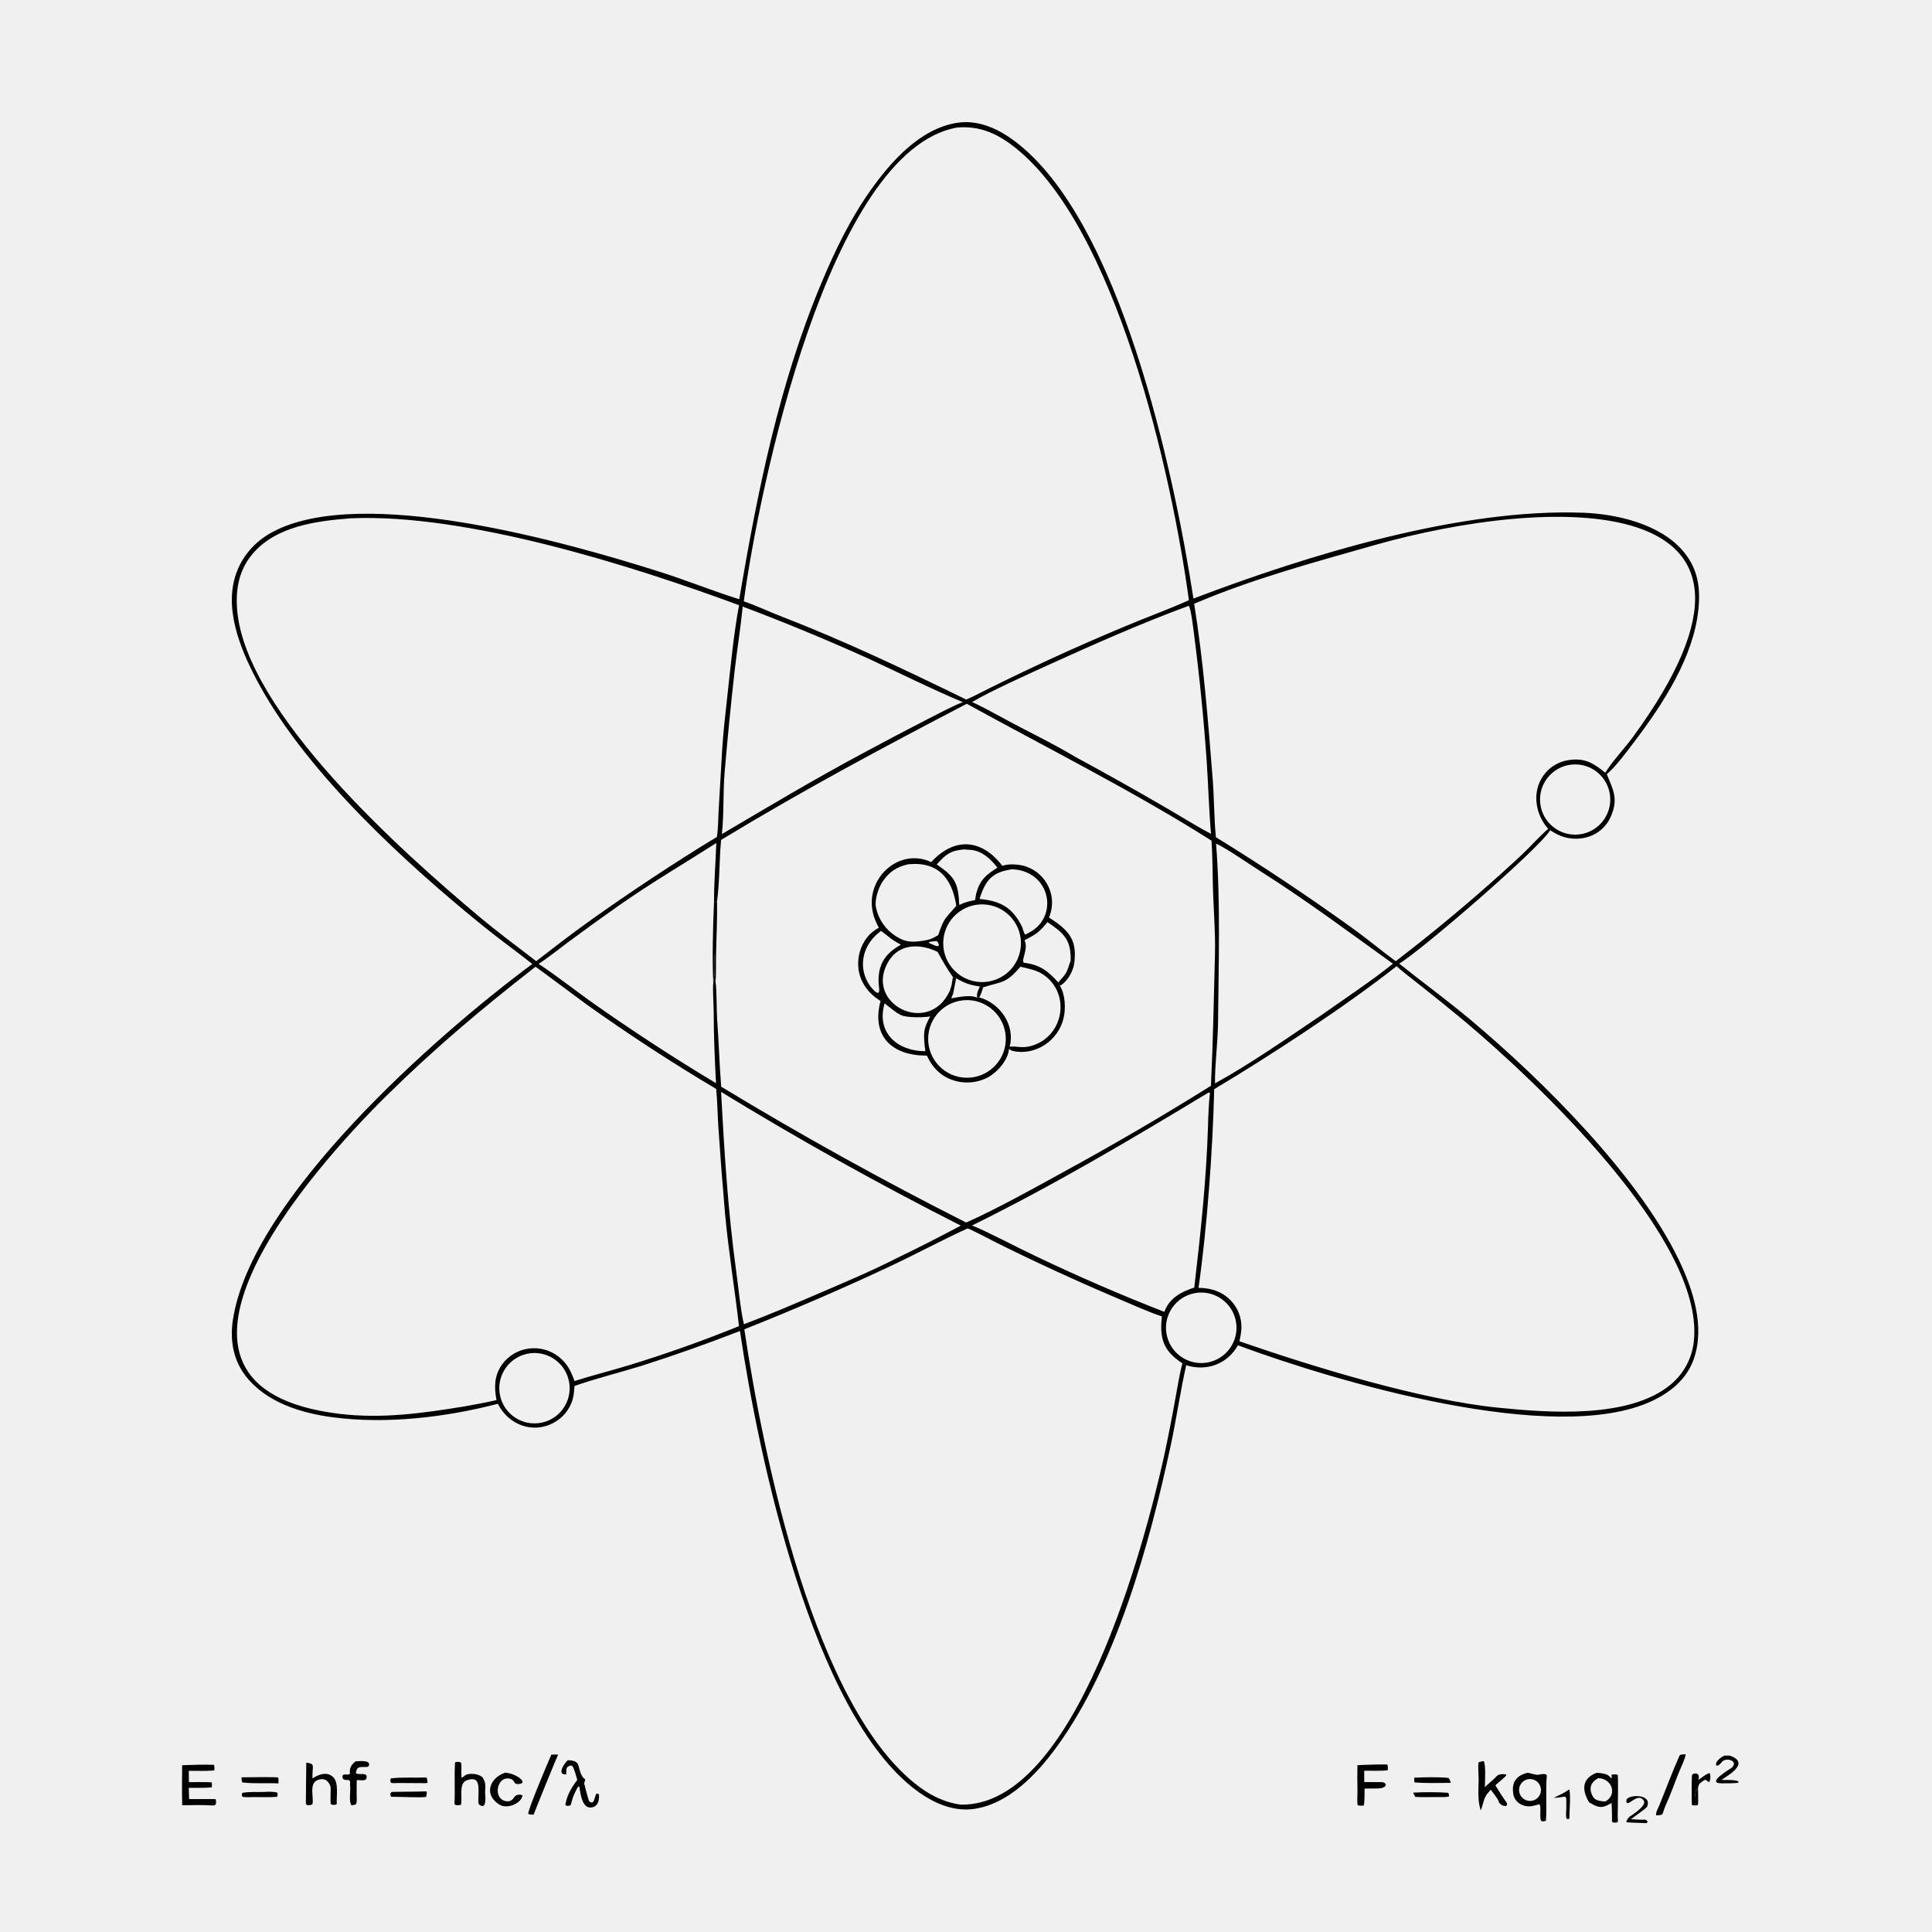
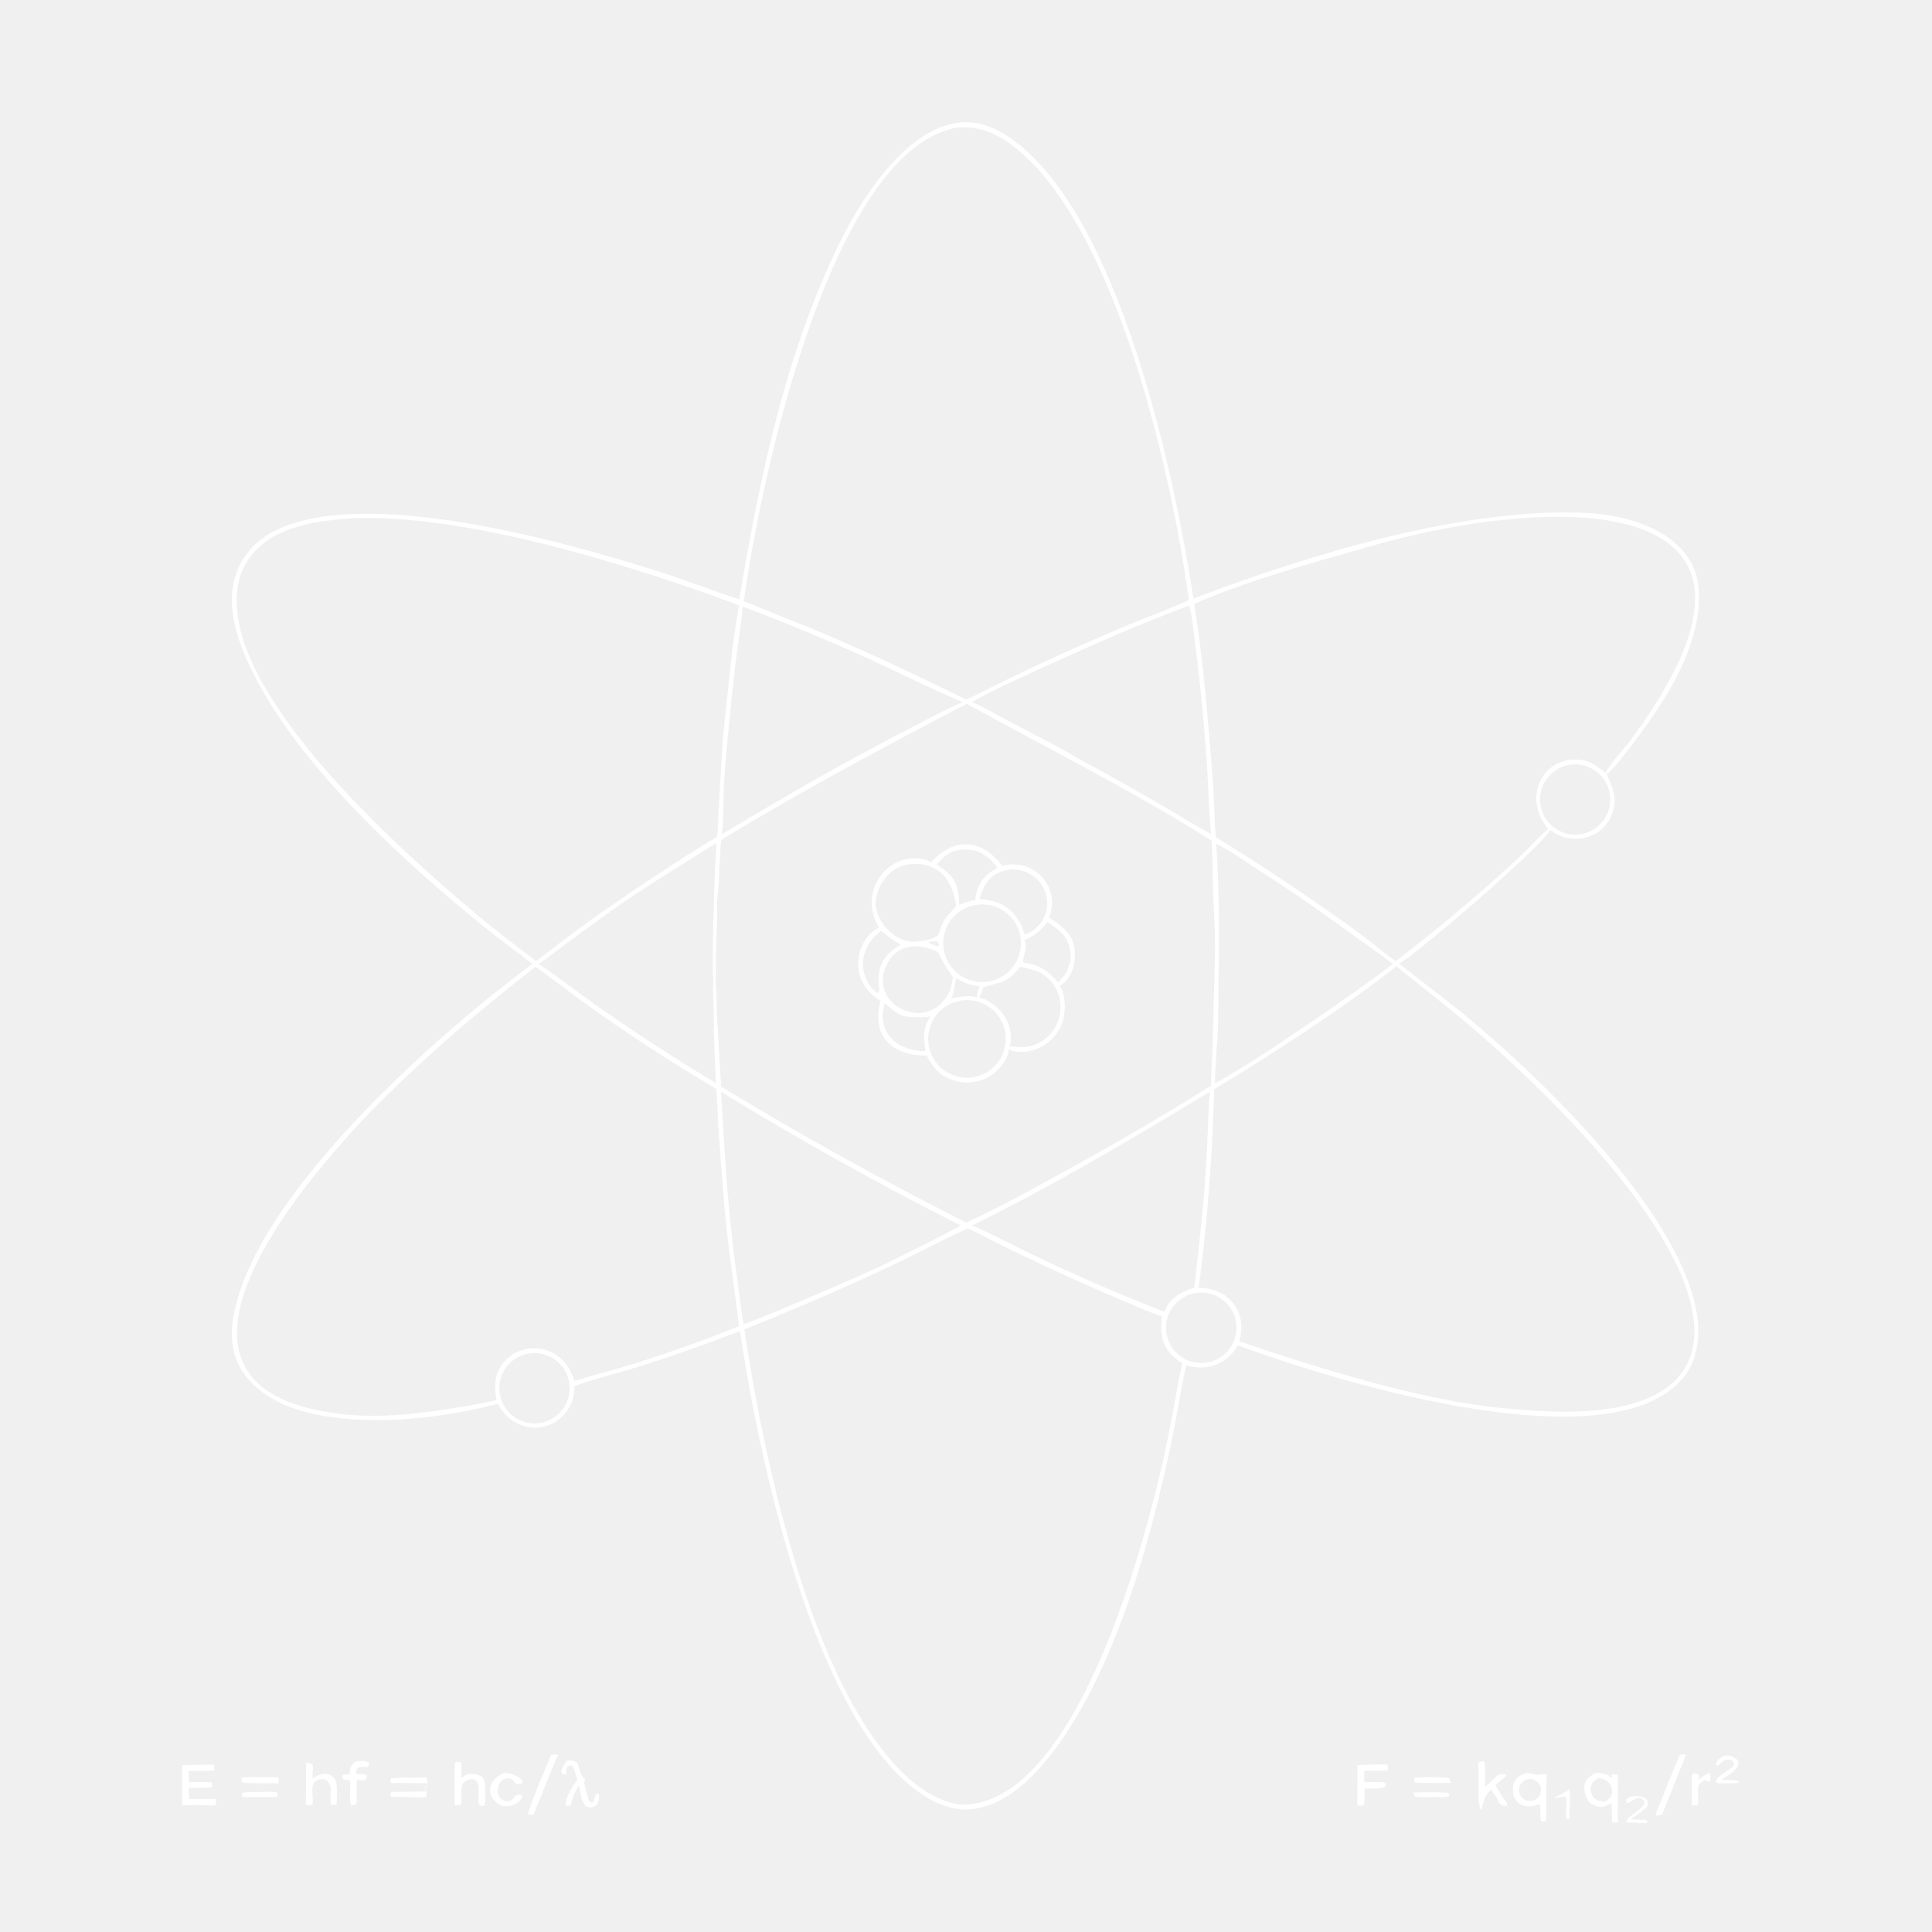
- <svg xmlns="http://www.w3.org/2000/svg" width="1024" height="1024" viewBox="0 0 1024 1024">
+ <svg xmlns="http://www.w3.org/2000/svg" fill="#ffffff" width="1024" height="1024" viewBox="0 0 1024 1024">
  <path d="M391.813 317.61C401.489 260.58 412.864 203.654 435.343 150.051C442.53 132.915 450.481 116.348 461.224 101.129C472.049 85.794 487.478 68.339 507.021 65.134C518.126 63.312 528.48 67.944 537.262 74.402C593.782 115.959 622.327 250.952 632.548 317.246C693.095 294.204 774.182 269.213 839.425 271.78C857.237 272.48 879.647 277.793 891.797 291.772C899.787 300.965 901.387 311.059 900.179 322.998C897.617 348.319 881.398 373.143 866.283 393.059C862.297 398.311 856.449 406.28 851.635 410.341C854.826 418.278 858.051 423.335 853.66 433.052C851.45 437.984 847.263 441.757 842.128 443.441C836.541 445.288 830.447 444.82 825.209 442.14C824.062 441.556 822.73 440.727 821.625 440.049C815.591 450.019 753.152 503.905 741.603 510.733C754.177 520.805 767.187 530.258 779.545 540.629C817.481 572.466 868.049 622.782 889.589 667.311C897.247 683.141 903.886 703.124 897.656 720.546C893.887 731.084 885.251 738.08 875.357 742.667C823.702 766.611 707.569 732.121 656.132 713.039C650.509 723.017 639.508 727.021 628.717 723.591C625.526 737.738 623.5 752.152 620.454 766.34C609.289 818.356 591.533 882.845 559.952 926.049C549.564 940.26 534.673 956.094 516.311 958.757C505.081 960.386 494.378 955.45 485.591 948.881C430.555 907.74 401.98 771.64 392.196 705.462C375.056 712.124 357.717 718.262 340.202 723.865C328.709 727.434 315.668 730.653 304.498 734.596C304.314 736.944 304.15 739.594 303.492 741.841C301.912 747.068 298.327 751.458 293.521 754.05C282.407 760.168 269.457 755.134 263.871 744.041C236.24 751.207 205.045 754.913 176.582 751.217C159.581 749.01 140.879 743.297 130.035 729.074C123.524 720.533 121.867 710.184 123.416 699.746C133.007 635.118 231.244 548.592 282.141 510.932C273.691 504.211 264.888 497.953 256.486 491.15C215.062 457.605 163.636 410.503 137.698 363.397C128.588 346.852 118.894 324.928 124.577 305.823C127.731 295.222 134.927 287.018 144.64 281.866C192.066 256.708 299.803 287.282 349.328 302.95C363.624 307.473 377.518 313.131 391.813 317.61ZM380.062 477.661L378.443 478.107C378.471 466.553 379.271 457.915 379.662 446.808C361.804 458.219 344.845 468.08 327.262 480.471C318.473 486.645 309.767 492.938 301.149 499.348C296.959 502.463 289.688 508.249 285.472 510.863C294.831 516.969 306.224 526.038 315.982 532.836C336.663 547.35 357.853 561.125 379.512 574.135C378.849 561.636 378.285 549.298 378.281 536.779C378.28 532.813 377.663 524.473 378.054 520.786C379.008 516.573 378.356 509.506 378.758 504.739C378.929 509.19 378.241 516.864 379.281 520.811C379.866 523.411 379.819 536.304 380.065 539.607C380.963 551.647 381.288 563.941 382.238 575.971C424.58 601.625 467.894 625.642 512.083 647.966C527.395 641.225 548.173 629.723 562.809 621.628C589.602 607.047 615.951 591.663 641.818 575.496C642.926 552.529 643.384 528.537 643.965 505.499C644.265 493.562 643.029 479.951 642.82 467.848C642.695 460.572 642.589 452.808 642.144 445.581C601.976 420.057 554.365 396.105 512.404 373.021C466.735 396.869 426.502 418.327 382.189 445.173C381.164 456.246 381.525 466.119 380.062 477.661ZM394.229 318.713C400.748 320.932 408.054 324.391 414.694 326.955C448.054 339.837 480.015 355.131 512.126 370.778L515.676 369.176C542.02 355.804 568.853 343.42 596.12 332.048C606.695 327.562 620.163 322.659 630.137 318.115C621.247 252.267 591.607 118.713 536.585 77.106C527.498 70.235 518.427 66.564 506.965 67.632C439.178 80.36 402.165 259.626 394.229 318.713ZM641.873 441.963C640.799 430.133 640.407 415.728 639.577 403.538C637.99 380.682 635.706 357.88 632.73 335.163C632.394 332.691 631.28 322.686 630.079 321.087C605.304 330.148 578.934 341.856 554.881 352.8C544.757 357.407 524.292 366.654 515.239 372.09C520.587 374.574 526.37 377.671 531.579 380.537C544.03 387.389 557.622 393.75 569.736 401.055C585.84 409.76 601.808 418.713 617.635 427.913C625.283 432.323 634.302 438.02 641.873 441.963ZM510.359 372.16C494.626 365.651 475.411 356.028 459.706 348.81C437.98 339.006 415.948 329.895 393.642 321.491C392.624 332.118 390.678 344.283 389.408 355.194C387.406 372.947 385.651 390.727 384.141 408.528C383.111 419.783 383.838 430.61 382.608 442.093C407.788 427.239 431.009 413.357 456.909 399.46C468.727 393.085 480.609 386.829 492.553 380.693C497.158 378.349 505.749 373.796 510.359 372.16ZM632.928 320.016C637.846 350.388 640.29 382.059 642.74 412.736C643.551 422.891 643.463 433.985 644.447 443.738C669.355 459.057 693.693 475.286 717.409 492.394C725.248 498.052 732.208 503.933 739.754 509.463C759.317 494.481 778.273 478.721 796.574 462.221C800.997 458.205 804.936 454.711 809.181 450.502C811.632 448.071 818.117 441.199 820.573 439.346C813.605 431.371 811.776 419.42 818.333 410.633C821.592 406.296 826.473 403.467 831.857 402.796C840.504 401.675 844.746 404.721 850.849 409.557C853.906 404.312 861.544 396.018 865.22 391.002C964.382 255.707 818.517 263.298 728.538 288.922C696.235 298.121 663.399 306.945 632.928 320.016ZM548.286 665.467C570.854 676.275 593.82 686.232 617.135 695.317C619.669 688.079 626.11 684.632 632.991 682.442C636.34 653.735 639.42 625.323 640.282 596.4C640.457 590.53 640.637 585.14 641.304 579.291L640.688 578.992C599.571 603.841 558.39 628.275 515.196 649.535C523.391 652.754 539.362 661.288 548.286 665.467ZM382.185 578.718C383.895 610.607 385.846 642.175 390.208 673.851C391.286 681.679 392.546 694.66 394.275 701.874C407.194 697.039 420.644 691.266 433.358 685.808C446.852 680.015 462.222 673.553 475.316 666.844C486.743 661.32 498.06 655.571 509.261 649.603C465.968 627.69 423.575 604.043 382.185 578.718ZM631.767 685.734C621.875 688.432 616.005 698.596 618.611 708.512C621.217 718.428 631.326 724.393 641.266 721.88C651.338 719.333 657.399 709.061 654.759 699.013C652.118 688.965 641.79 683 631.767 685.734ZM836.746 442.284C847.001 441.242 854.456 432.065 853.377 421.814C852.297 411.563 843.094 404.141 832.847 405.257C822.652 406.368 815.276 415.515 816.35 425.713C817.424 435.912 826.544 443.321 836.746 442.284ZM643.555 577.281C642.818 609.077 639.72 651.289 635.24 682.6C641.587 682.594 647.439 684.411 652.027 688.974C656.025 692.942 658.179 698.402 657.968 704.03C657.906 705.885 657.37 709.148 656.893 710.9C695.973 724.429 753.399 742.122 794.462 746.14C821.288 748.837 863.587 751.971 885.42 733.909C892.56 728.017 897.033 719.504 897.834 710.281C902.953 656.485 813.918 572.864 775.997 541.034C768.07 534.474 760.067 528.007 751.989 521.634C748.906 519.177 742.908 514.682 740.247 512.083C712.73 533.741 673.539 559.362 643.555 577.281ZM279.078 717.611C269.179 719.9 262.935 729.692 265.034 739.633C267.134 749.574 276.805 756.004 286.783 754.095C293.41 752.827 298.835 748.078 300.97 741.677C303.104 735.277 301.614 728.222 297.073 723.231C292.533 718.24 285.651 716.091 279.078 717.611ZM644.537 447.134C646.966 477.877 645.856 511.161 645.587 542.043C645.499 552.258 643.794 564.848 643.982 574.201C662.243 564.235 683.257 549.55 700.658 537.835C711.894 529.916 727.933 519.17 738.283 510.792C715.085 494.104 692.317 477.146 668.147 461.827C662.309 458.127 650.179 449.656 644.537 447.134ZM615.832 697.717C609.601 695.783 598.598 690.817 592.241 688.135C570.823 679.047 549.677 669.33 528.832 658.997C527.226 658.202 513.449 650.967 512.839 651.097C498.869 657.466 485.184 664.879 471.238 671.414C446 683.233 420.41 694.285 394.502 704.555C404.365 770.796 431.64 905.899 487.363 947.166C493.819 951.946 501.156 955.436 509.172 956.493C570.223 957.703 606.736 817.774 616.941 772.006C619.162 761.593 621.209 751.145 623.081 740.664C624.004 735.657 625.346 727.218 626.725 722.609C616.52 715.992 614.525 709.381 615.832 697.717ZM283.838 512.384C255.726 534.305 230.501 555.498 204.924 580.702C165.334 619.716 62.932 735.185 179.931 749.363C202.356 752.081 223.911 749.054 246.115 745.436C251.212 744.459 258.229 743.304 263.156 742.074C261.884 735.433 261.911 729.129 266.028 723.312C269.374 718.608 274.53 715.512 280.255 714.769C285.919 714.01 291.649 715.571 296.145 719.098C300.689 722.676 302.598 726.728 304.522 731.982C314.161 728.904 324.3 726.382 334.045 723.396C353.545 717.399 372.773 710.554 391.676 702.879C389.4 682.896 386.163 663.518 384.291 643.282C382.958 628.064 381.781 612.834 380.761 597.592C380.335 590.927 380.219 583.735 379.607 577.169C356.037 563.164 333.061 548.18 310.741 532.257C308.136 530.424 284.242 512.51 283.838 512.384ZM186.188 274.697C168.116 276.07 146.525 278.734 133.985 293.429C126.659 302.014 124.795 312.221 125.695 323.242C130.149 377.795 213.497 451.841 253.508 485.435C263.428 493.765 273.907 501.575 284.205 509.436C293.667 502.113 302.32 495.409 312.083 488.426C332.328 473.928 358.604 456.457 379.981 443.591C380.704 438.836 380.639 433.61 380.94 428.754L382.703 398.257C383.252 388.644 384.555 377.519 385.629 367.809C387.28 352.872 388.923 335.506 391.728 320.769C334.584 299.626 247.208 272.142 186.188 274.697Z" />
  <path d="M493.548 456.927C505.914 443.502 520.337 444.617 531.271 458.921C534.711 457.607 540.524 458.121 543.949 459.297C549.29 461.161 553.615 465.163 555.888 470.343C558.235 475.635 558.097 480.991 556.03 486.315C566.22 492.893 571.22 497.814 569.309 510.978C568.687 510.362 568.071 509.739 567.463 509.109C567.8 497.926 563.603 494.425 555.191 488.747C550.532 494.305 549.608 494.876 543.039 498.36L543.321 499.155C544.916 503.777 540.6 509.999 542.994 510.308C551.326 511.381 555.551 514.768 560.9 520.694C561.294 521.425 561.485 521.701 561.762 522.468C564.668 527.117 564.9 534.599 563.719 539.656C560.949 551.518 548.787 559.765 536.785 557.029C535.957 556.84 535.443 556.388 534.797 555.909C534.35 562.039 528.223 568.801 522.899 571.396C517.168 574.168 510.561 574.511 504.574 572.348C498.186 570.001 494.06 565.563 491.267 559.498C473.091 559.621 461.679 549.399 466.702 530.573C462.485 527.818 459.511 525.006 457.145 520.486C452.005 510.662 455.72 496.801 465.805 491.764C465.076 490.393 464.42 488.985 463.837 487.546C455.931 467.661 475.64 448.482 493.548 456.927ZM540.979 497.472C539.675 486.636 530.144 478.698 519.25 479.374C508.357 480.051 499.881 489.107 499.928 500.022C499.974 510.937 508.526 519.921 519.425 520.505C525.501 520.83 531.41 518.453 535.568 514.01C539.726 509.567 541.707 503.514 540.979 497.472ZM514.254 571.151C521.63 570.525 528.102 565.983 531.199 559.259C534.296 552.534 533.541 544.664 529.221 538.651C524.902 532.638 517.685 529.41 510.324 530.198C499.114 531.398 490.959 541.396 492.036 552.618C493.113 563.84 503.021 572.105 514.254 571.151ZM489.894 498.509C492.636 498.043 493.857 497.642 496.213 496.233L497.291 495.6C500.406 486.165 501.066 486.924 506.856 480.111C504.675 465.534 497.141 456.486 481.416 458.086C475.281 459.41 471.218 462.081 467.713 467.392C465.507 470.735 463.451 477.006 464.295 481.048C465.618 487.356 469.454 492.853 474.918 496.271C480.256 499.676 483.813 499.434 489.894 498.509ZM466.926 493.408L465.498 494.562C457.125 501.433 454.564 512.942 460.955 522.281C461.54 523.136 466.026 528.836 465.987 524.849L465.981 523.924C464.492 513.095 467.965 505.906 477.512 500.733C470.953 497.081 471.84 496.855 466.926 493.408ZM517.874 528.778L519.001 528.632C530.019 531.66 538.198 543.348 535.142 554.737C539.045 554.427 541.586 555.679 546.24 554.454C563.744 549.849 567.885 526.728 553 516.576C549.401 514.122 545.088 513.421 540.82 512.383C533.022 521.551 531.255 520.01 521.118 523.315C520.541 523.183 519.892 523.056 519.339 522.885L518.938 522.822C513.744 521.945 511.443 521.183 506.779 518.499L505.053 517.867C501.831 513.237 499.628 509.451 496.95 504.517C487.813 500.045 476.638 499.996 470.945 509.504C457.513 531.94 492.213 549.542 503.386 525.193L505.255 526.488C505.066 527.045 504.216 528.742 504.251 529.095C504.493 529.373 513.473 526.682 517.874 528.778ZM536.599 460.705C525.871 462.218 522.362 466.377 519.172 476.454C530.439 477.526 536.659 481.094 541.679 491.131C541.931 491.876 542.823 494.887 543.285 495.262C543.845 495.346 544.544 494.754 544.996 494.534C559.712 487.372 557.807 466.759 542.462 461.758C540.29 461.05 538.823 460.944 536.599 460.705ZM510.724 450.198L508.497 450.502C502.756 451.31 500.001 454.277 496.512 458.189C506.349 464.898 507.829 468.064 508.446 479.663C510.361 478.733 510.849 478.554 512.854 477.96C514.078 477.529 516.07 477.334 516.867 476.994C516.882 476.961 517.183 474.448 517.377 473.724C519.368 466.296 522.489 463.816 528.668 459.856C525.174 455.434 520.823 451.124 514.753 450.485C513.413 450.351 512.069 450.255 510.724 450.198ZM468.85 531.785L468.621 532.693C464.738 547.76 475.95 557.098 490.264 557.163C490.632 556.795 490.173 555.072 490.117 554.604C489.488 547.181 489.363 545.514 492.962 538.857L492.902 538.648C493.598 539.022 478.435 540.166 476.207 537.109C477.286 538.59 468.368 531.437 468.85 531.785ZM494.615 500.756C499.638 503.227 496.944 498.549 496.243 498.782C495.207 498.92 493.481 499.032 492.592 499.207L493.004 499.178L492.226 499.376C492.262 500.048 493.889 500.32 494.615 500.756Z" />
  <path d="M505.053 517.867L506.779 518.499C506.334 521.129 505.646 523.891 505.255 526.488L503.386 525.193C503.763 524.173 504.308 522.549 504.483 521.498L505.053 517.867Z" />
  <path d="M519.339 522.885C519.892 523.056 520.541 523.183 521.118 523.315C520.436 525.129 520.017 527.083 519.001 528.632L517.874 528.778C517.621 526.21 518.328 525.303 519.339 522.885Z" />
  <path d="M567.463 509.109C568.071 509.739 568.687 510.362 569.309 510.978C568.673 515.026 565.47 520.627 561.762 522.468C561.485 521.701 561.294 521.425 560.9 520.694C565.744 515.318 565.227 515.788 567.463 509.109Z" />
  <path d="M378.443 478.107L380.062 477.661C380.199 486.605 379.757 495.57 379.552 504.5C379.427 509.959 379.613 515.315 379.281 520.811C378.241 516.864 378.929 509.19 378.758 504.739C378.356 509.506 379.008 516.573 378.054 520.786C377.426 508.874 377.891 490.102 378.443 478.107Z" />
  <path d="M846.3 939.606C848.22 939.784 851.574 939.959 853.028 941.508C853.309 941.807 853.823 942.625 854.283 942.324C854.461 941.913 853.819 940.681 854.283 940.611C855.123 940.486 856.648 940.328 857.422 940.711C857.696 941.18 857.537 956.97 857.469 959.016C857.405 960.595 857.401 962.176 857.458 963.755C857.474 964.254 857.815 965.856 857.003 965.935C854.043 966.221 854.305 965.883 854.414 963.125C854.378 960.473 854.312 958.266 854.159 955.63C849.826 958.131 847.912 958.645 843.109 955.763L842.248 955.262C838.329 948.681 838.369 942.629 846.3 939.606ZM850.882 954.841L851.525 954.406C856.953 950.915 854.472 942.711 847.127 942.451L846.36 942.919C842.818 944.99 842.127 948.559 844.219 952.179C845.605 954.576 848.427 954.623 850.882 954.841Z" />
  <path d="M809.682 939.592C811.226 939.803 814.156 940.903 815.285 940.657C816.157 940.467 819.973 939.646 819.829 941.27C819.135 949.099 819.931 957.123 819.383 964.901C819.353 965.324 817.091 965.553 816.832 965.061C816.168 963.974 816.442 961.114 816.427 959.875C816.406 959.112 816.588 956.708 815.828 956.249C816.382 956.216 812.668 957.125 812.757 957.103C808.479 958.303 803.02 955.935 802.15 951.213C800.94 944.648 803.665 941.054 809.682 939.592ZM811.751 954.481C814.834 954.05 817.027 951.262 816.721 948.164C816.415 945.066 813.719 942.762 810.611 942.942C808.485 943.065 806.597 944.342 805.693 946.27C804.789 948.198 805.013 950.466 806.277 952.179C807.541 953.893 809.642 954.776 811.751 954.481Z" />
  <path d="M113.467 935.394C113.586 935.811 113.874 938.336 113.404 938.381C109.088 938.791 104.452 938.516 100.06 938.585C100.076 940.621 100.071 942.515 100.131 944.559C101.723 944.575 111.536 944.46 112.205 944.721C112.325 944.892 112.463 947.252 112.176 947.293C108.616 947.794 103.666 947.521 100.046 947.598C100.123 949.514 100.209 951.657 100.24 953.561L109.625 953.542C110.478 953.54 114.354 953.483 114.368 953.656C114.49 955.219 115.116 957.126 112.519 956.941C107.133 956.558 101.79 956.781 96.569 956.83C96.406 949.994 96.485 942.468 96.545 935.599C101.906 935.405 108.141 935.192 113.467 935.394Z" />
  <path d="M253.617 951.076C253.567 947.598 254.545 940.76 247.189 943.7C242.995 945.376 245.203 953.099 244.34 956.565C244.18 956.672 240.809 957.438 240.891 955.784C241.247 948.655 240.719 941.34 241.175 934.23C241.207 933.735 243.96 933.63 244.268 934.209C244.967 935.867 244.292 938.643 244.55 940.499C244.687 941.487 244.313 941.342 244.77 942.266L244.766 942.268C246.165 941.509 246.457 940.315 249.499 940.19C251.679 940.101 254.035 940.591 255.737 942.019C257.544 944.976 257.253 945.976 257.116 949.999C257.091 950.717 258.448 960.298 253.776 956.255C253.407 955.937 253.582 951.853 253.617 951.076Z" />
  <path d="M729.078 935.241C730.134 935.219 731.191 935.21 732.248 935.213C732.578 935.215 735.157 935.111 735.375 935.303C735.596 935.621 735.743 938.303 735.373 938.335C731.458 938.673 726.991 938.499 723.061 938.536C723.106 940.538 723.116 942.541 723.09 944.543L732.009 944.557C735.45 944.553 735.686 947.882 730.125 947.923C727.834 947.976 725.543 947.996 723.252 947.983C723.218 950.756 723.327 953.961 722.927 956.68C722.823 957.384 719.618 956.92 719.597 956.804C719.17 954.386 719.548 951.335 719.487 948.75C719.384 944.377 719.398 939.954 719.454 935.579C722.744 935.4 725.795 935.331 729.078 935.241Z" />
  <path d="M300.978 932.932C308.243 933.208 305.792 936.324 308.362 941.064C310.081 944.234 310.724 941.532 309.614 945.211C309.576 945.335 311.81 953.923 312.301 954.72C315.32 957.281 314.999 951.486 316.255 950.608C316.749 950.663 317.506 950.788 317.519 951.492C317.568 954.148 317.014 957.202 314.003 957.897C308.929 959.067 307.93 952.008 307.292 948.569C307.256 948.153 307.306 947.29 306.908 946.968C306.511 946.648 306.129 947.419 305.984 947.685C304.826 949.794 303.77 951.957 303.171 954.302C303.141 954.495 302.56 956.651 302.342 956.813C301.869 957.164 299.49 957.484 299.701 956.295C300.598 951.222 302.938 947.406 305.972 943.407C305.322 941.225 304.668 938.406 303.624 936.431C302.984 935.222 301.542 935.96 300.814 936.54C299.752 937.05 300.389 940.433 299.984 940.462C294.893 940.823 299.108 934.519 300.978 932.932Z" />
  <path d="M162.33 934.214C167.421 935.009 165.388 935.552 165.632 942.583C168.842 940.498 173.523 938.608 176.815 942.164C179.563 945.133 178.284 952.208 178.491 956.012C178.537 956.854 175.233 956.883 175.266 955.892C175.056 953.023 175.311 950.125 175.252 947.201C174.311 944.058 172.339 942.198 168.736 943.317C163.489 944.946 166.442 952.569 165.615 956.22C165.527 956.611 162.117 957.54 162.117 955.771L162.33 934.214Z" />
  <path d="M786.326 933.397C787.642 934.714 787.042 944.729 787.003 947.204C789.162 945.139 791.562 943.242 793.595 941.121C794.538 940.136 798.051 940.117 798.445 940.752C798.078 941.857 793.357 945.263 792.597 946.299C794.638 949.734 796.359 952.308 798.623 955.604C799.759 958.508 794.583 957.103 794.235 954.516C794.138 953.797 790.936 949.619 790.174 948.588L789.703 949.086C786.017 952.905 786.72 954.789 784.82 959.566C782.6 952.53 784.108 946.522 783.577 939.249C783.51 938.331 783.412 934.872 783.643 934.117C784.054 933.808 785.728 933.546 786.326 933.397Z" />
  <path d="M267.735 939.56C274.533 940.038 281.04 946.001 273.742 945.552C272.321 945.465 272.872 943.038 269.742 942.632C264.279 941.922 262.247 949.656 265.095 952.955C266.077 954.085 267.5 954.735 268.998 954.737C270.103 954.738 270.952 954.43 271.691 953.659C272.39 952.842 273.07 951.557 274.236 951.344C274.734 951.147 277.342 950.967 276.817 952.183C275.604 956.219 268.666 958.772 264.995 956.633C256.263 951.545 259.255 942.449 267.735 939.56Z" />
  <path d="M188.462 933.54C189.954 933.485 197.041 932.624 195.415 936.015C194.726 937.45 189.725 935.212 188.989 938.245C188.693 939.464 188.057 939.973 189.689 940.219C190.783 940.384 194.091 939.936 194.266 941.172C194.821 944.584 191.556 943.315 189.081 943.527C189.026 946.15 189.013 948.774 189.042 951.397C189.028 952.597 189.312 955.079 188.689 956.202C188.4 956.723 186.171 956.886 186.088 956.69C184.828 953.687 185.981 949.314 185.528 946.004C185.444 945.389 185.783 944.307 185.251 943.735C184.702 943.185 183.662 943.56 183.001 943.38C182.666 943.349 181.814 943.037 181.707 942.668C180.782 939.469 183.463 940.945 185.188 940.417C185.394 940.354 185.48 939.716 185.461 939.524C185.247 937.325 186.109 935.552 187.754 934.164L188.462 933.54Z" />
  <path d="M893.48 929.743C893.372 931.008 892.2 934.01 891.618 935.284C889.044 940.925 887.11 946.751 884.734 952.472C883.898 954.486 882.805 956.749 882.089 958.765C880.819 962.342 881.632 961.813 877.816 962.206C877.568 960.289 878.735 958.709 879.542 956.715C883.09 947.95 886.383 939.042 890.237 930.413C890.494 929.838 892.538 929.859 892.971 929.807L893.48 929.743Z" />
  <path d="M292.236 930C292.86 929.994 295.406 929.801 295.853 930.084C295.756 929.604 283.903 958.879 282.818 961.789C282.144 961.796 280.364 961.929 279.956 961.233C280.188 958.293 290.318 934.245 292.236 930Z" />
  <path d="M913.953 930.517C914.442 930.517 916.618 930.442 916.997 930.575C928.372 934.581 914.459 941.803 912.366 943.437C913.486 943.441 922.095 943.081 921.45 944.748C920.708 945.319 913.938 945.152 912.376 945.186C903.729 945.207 917.514 937.292 917.925 936.885C921.661 933.186 914.805 931.283 912.688 933.813C912.074 934.548 910.903 936.15 909.675 935.734C908.785 933.611 912.383 931.246 913.953 930.517Z" />
  <path d="M898.452 956.921C898.396 956.917 896.991 956.86 896.745 956.701C896.602 956.168 896.461 940.811 896.945 940.508C899.071 939.179 901.123 940.228 900.194 943.301C900.081 943.675 904.933 939.544 906.212 939.874C906.623 940.286 906.781 943.669 905.824 944.535C904.182 943.855 904.435 942.53 902.285 944.168C900.642 945.42 900.137 945.909 899.983 947.952C897.96 948.561 898.155 955.409 898.375 955.974L898.547 956.04C898.716 956.393 898.595 956.481 898.452 956.921Z" />
  <path d="M127.997 942.017C130.117 942 146.537 941.743 147.382 942.108C147.735 942.652 147.592 944.611 147.608 945.233C141.379 944.919 134.607 945.502 128.497 944.731C128.09 944.68 128.007 942.161 127.997 942.017Z" />
  <path d="M225.833 945.114C220.8 945.02 215.681 945.095 210.749 945.023C209.077 944.998 206.828 945.571 206.918 944.03C206.912 944.129 206.945 942.696 207.188 942.576C212.937 941.873 219.629 942.348 225.557 942.101C225.767 942.092 226.101 942.226 226.106 942.228C226.396 942.687 226.564 944.35 226.667 944.901L225.833 945.114Z" />
  <path d="M749.57 942.213C753.591 941.979 763.133 941.753 767.545 942.334C768.257 942.427 768.74 944.319 768.935 944.957C762.846 945.01 755.79 945.231 749.795 944.705C749.55 944.684 749.559 943.32 749.563 943.129L749.57 942.213Z" />
  <path d="M225.286 949.483L226.197 949.546C226.148 950.123 226.161 951.877 225.795 952.37C224.224 952.973 209.717 952.198 207.351 952.36C207.142 952.375 206.117 949.781 208.222 949.736C213.901 949.612 219.605 949.67 225.286 949.483Z" />
  <path d="M140.838 949.741C142.596 949.545 144.925 949.705 146.693 950.007C147.481 950.141 146.996 952.335 146.833 952.349C142.834 952.676 138.475 952.464 134.409 952.487C132.562 952.502 130.599 952.638 128.781 952.403C127.959 952.297 128.235 950.303 128.429 950.265C132.2 949.523 136.866 949.929 140.838 949.741Z" />
  <path d="M748.995 950.13C754.955 949.837 761.626 949.78 767.578 950.222C767.828 950.24 768.028 951.893 768.09 952.127C766.335 952.624 764.293 952.487 762.44 952.475C758.418 952.447 754.324 952.617 750.31 952.42C749.947 952.402 749.052 950.25 748.995 950.13Z" />
  <path d="M863.628 962.92C865.017 962.091 872.843 957.006 871.29 954.498C868.005 949.191 862.029 959.164 861.999 954.337C861.978 951.056 876.197 950.329 872.928 957.693C872.618 958.391 865.767 963.194 864.388 964.226C864.135 963.791 863.881 963.355 863.628 962.92Z" />
  <path d="M831.784 948.387C832.593 952.362 831.774 959.574 831.824 963.853C831.827 964.11 830.463 964.217 830.336 963.92C829.82 962.712 830.142 960.208 830.158 958.875C830.207 949.554 830.919 952.853 823.509 952.883C826.753 951.257 828.83 950.506 831.784 948.387Z" />
  <path d="M863.628 962.92C863.881 963.355 864.135 963.791 864.388 964.226C866.538 964.278 868.713 964.551 870.998 964.472C872.082 964.093 874.202 965.346 872.666 966.314C872.709 966.287 862.426 965.995 862.158 965.838C861.668 965.005 863.182 963.475 863.628 962.92Z" />
  <path d="M898.452 956.921C898.595 956.481 898.716 956.393 898.547 956.04L898.375 955.974C898.155 955.409 897.96 948.561 899.983 947.952C900.011 949.032 900.195 955.971 899.936 956.623C899.535 956.899 898.916 956.875 898.452 956.921Z" />
-   <path fill="#FEFEFE" fill-opacity="0.231" d="M225.833 945.114L226.667 944.901L226.466 947C226.349 947.851 226.24 948.688 226.197 949.546L225.286 949.483C223.456 947.042 225.662 946.745 225.833 945.114Z" />
+   <path fill="#ffffff" fill-opacity="0.231" d="M225.833 945.114L226.667 944.901L226.466 947C226.349 947.851 226.24 948.688 226.197 949.546L225.286 949.483C223.456 947.042 225.662 946.745 225.833 945.114Z" />
</svg>
